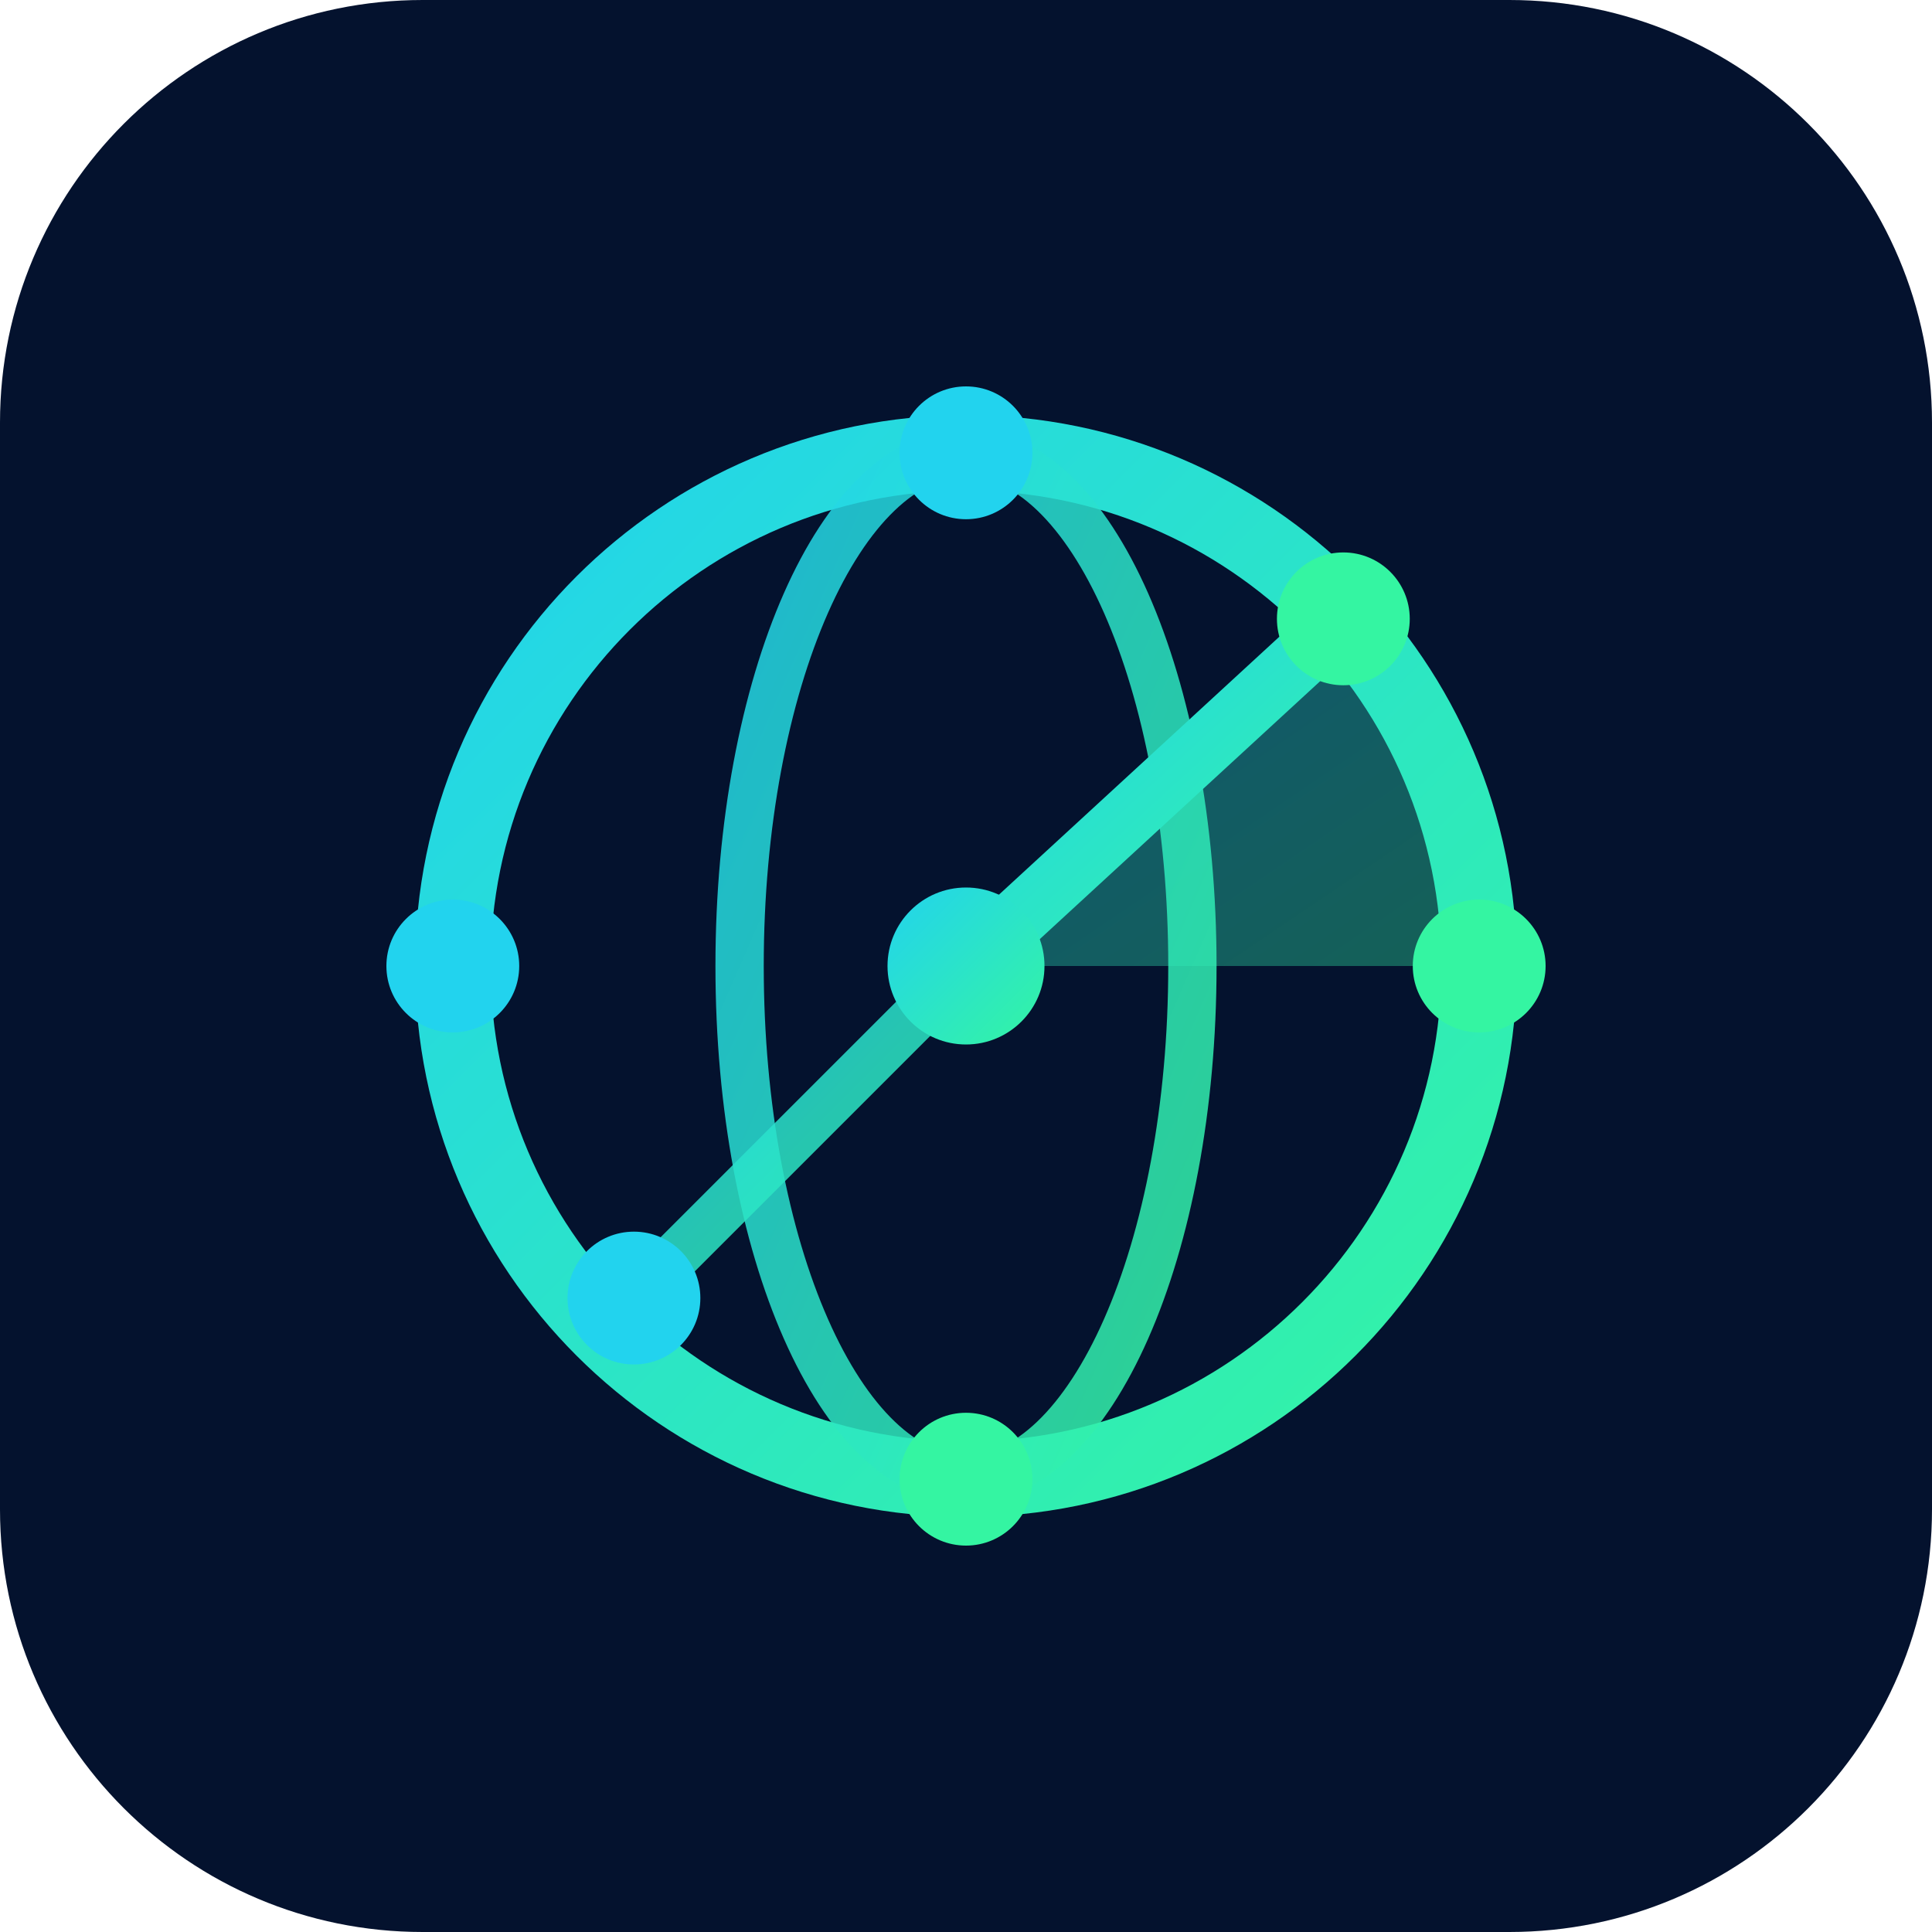
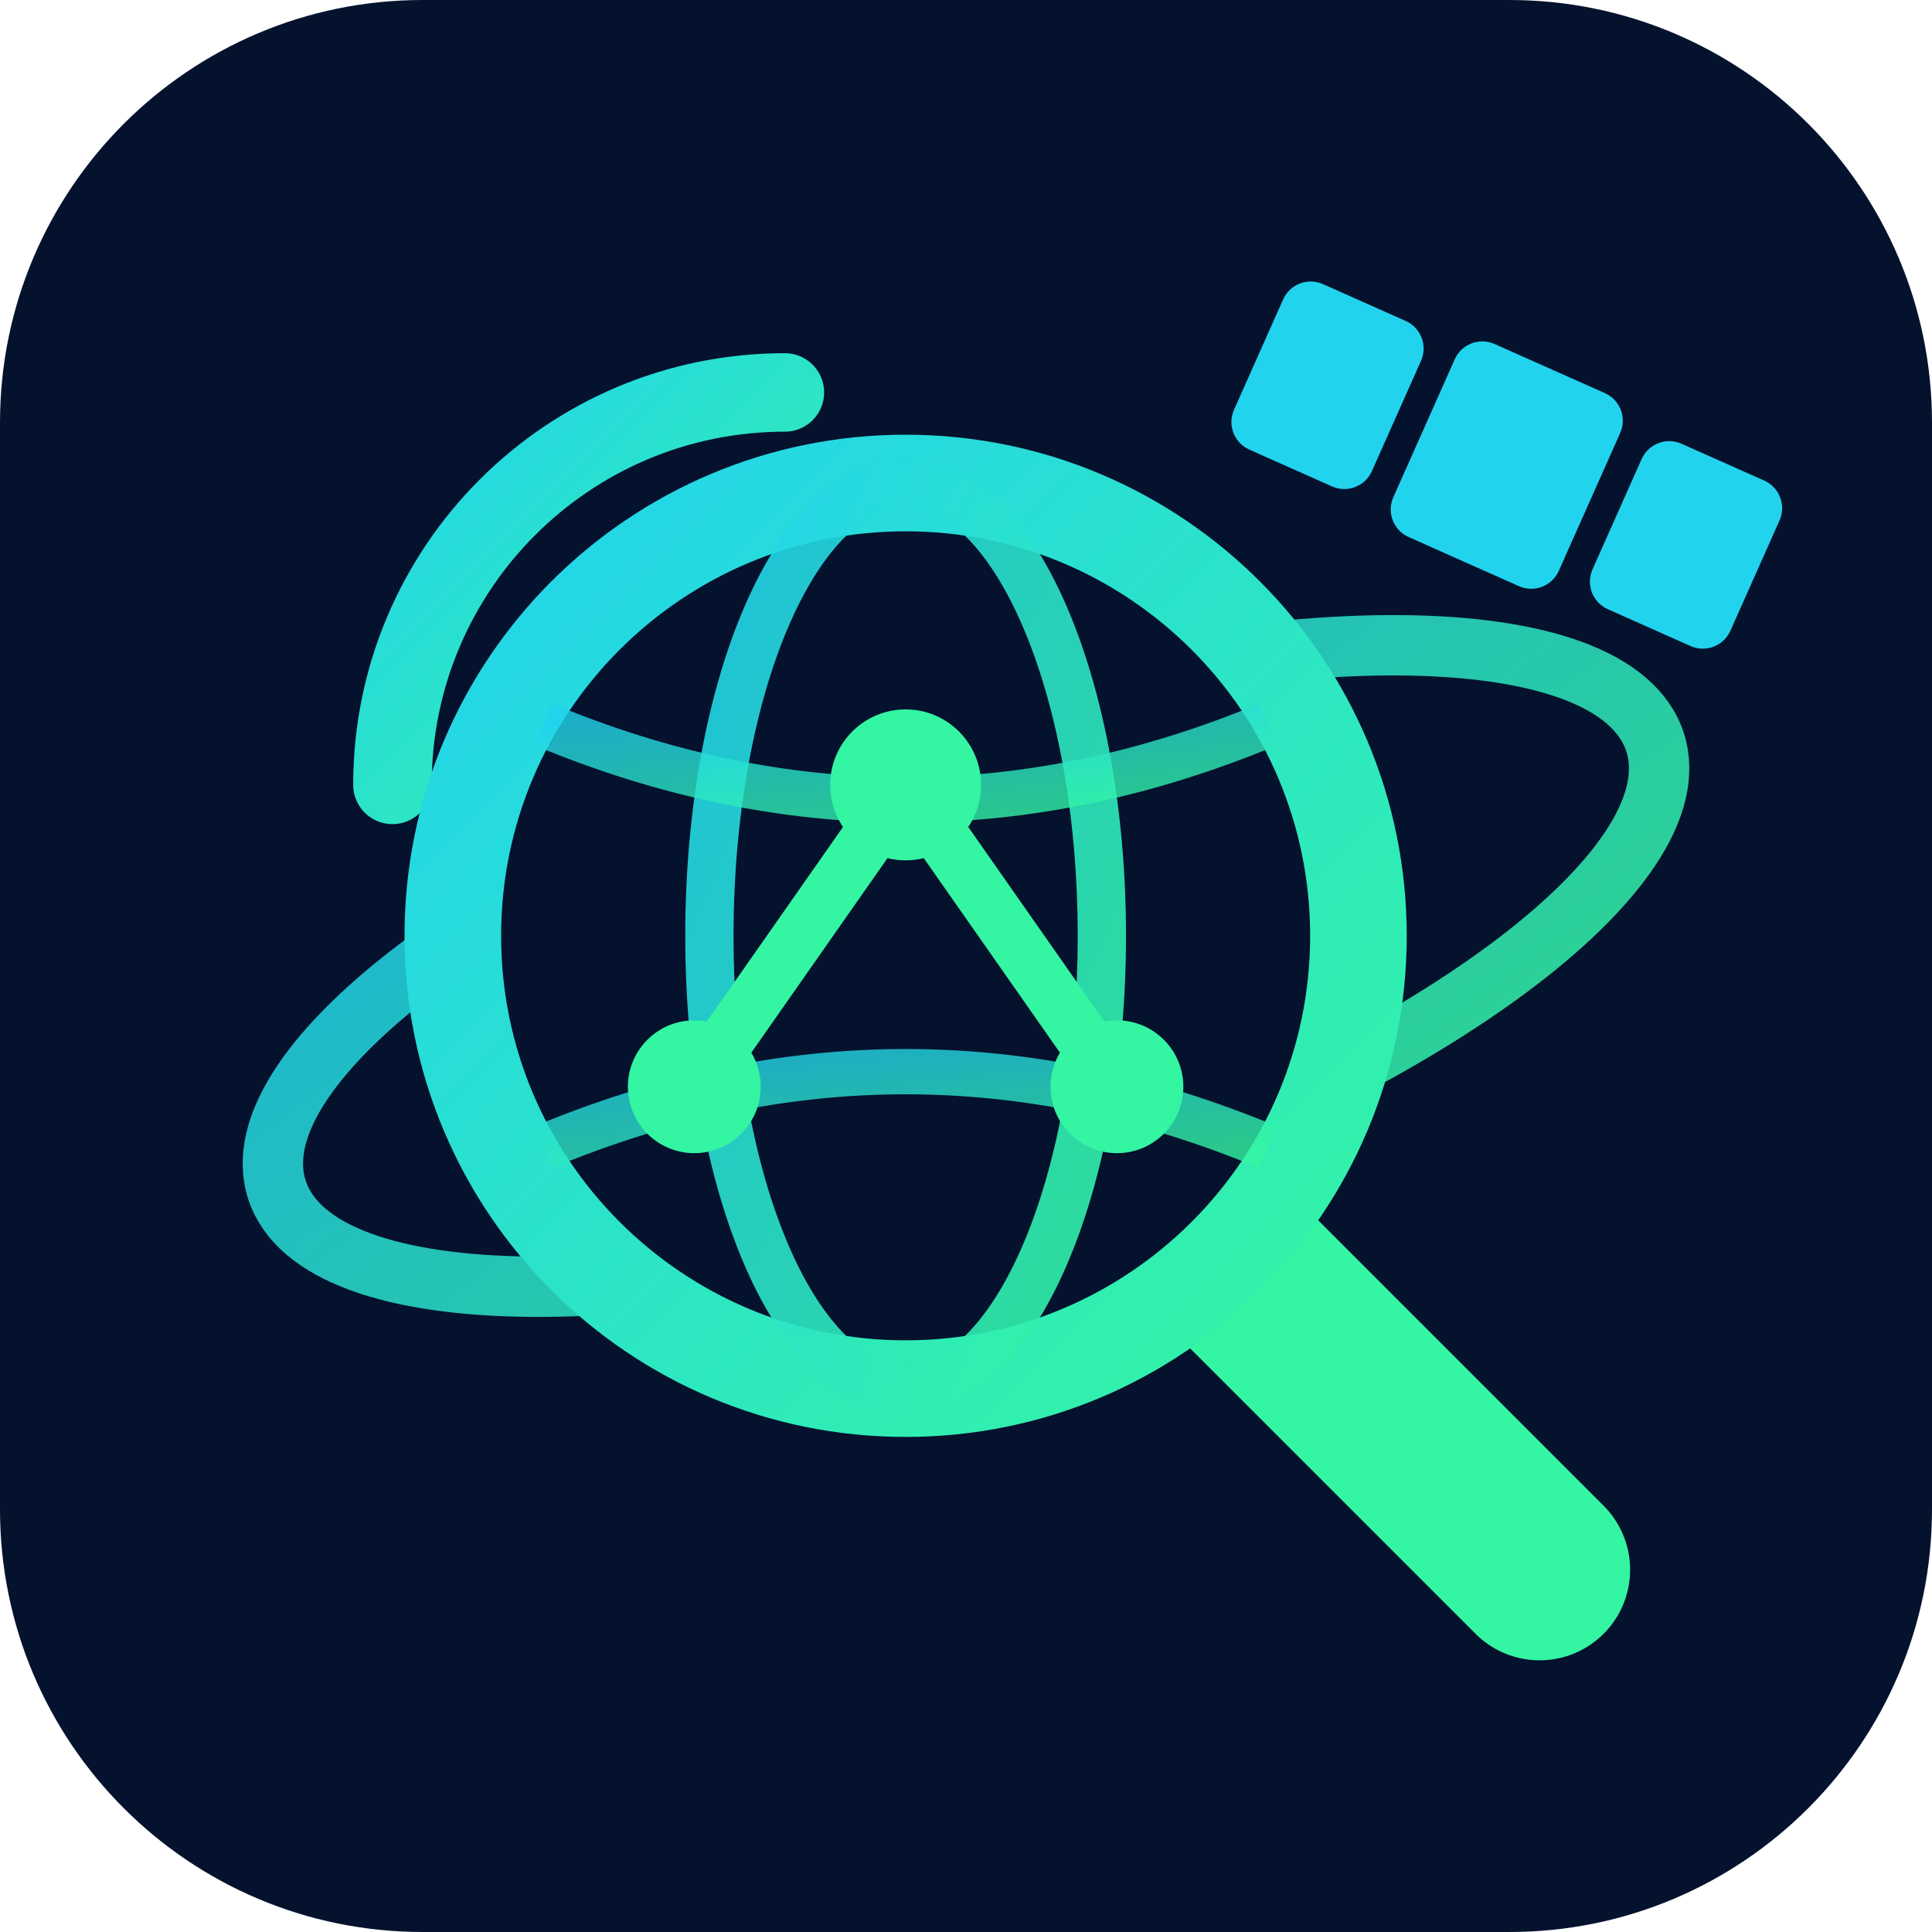
<svg xmlns="http://www.w3.org/2000/svg" viewBox="0 0 64 64">
  <defs>
    <linearGradient id="g" x1="0" y1="0" x2="1" y2="1">
      <stop offset="0" stop-color="#22d3ee" />
      <stop offset="1" stop-color="#34f5a2" />
    </linearGradient>
  </defs>
  <rect width="64" height="64" rx="14" fill="#04122e" />
-   <path d="M32 32 L44.5 20.5 A17 17 0 0 1 49 32 Z" fill="url(#g)" opacity="0.35" />
-   <circle cx="32" cy="32" r="17" fill="none" stroke="url(#g)" stroke-width="2.5" />
-   <ellipse cx="32" cy="32" rx="7.5" ry="17" fill="none" stroke="url(#g)" stroke-width="1.6" opacity="0.85" />
-   <line x1="15" y1="32" x2="49" y2="32" stroke="url(#g)" stroke-width="1.6" opacity="0.85" />
-   <line x1="32" y1="15" x2="32" y2="49" stroke="url(#g)" stroke-width="1.6" opacity="0.85" />
-   <line x1="32" y1="32" x2="44.5" y2="20.5" stroke="url(#g)" stroke-width="2" />
-   <line x1="32" y1="32" x2="21" y2="43" stroke="url(#g)" stroke-width="1.6" opacity="0.85" />
-   <circle cx="32" cy="32" r="2.6" fill="url(#g)" />
-   <circle cx="32" cy="15" r="2.2" fill="#22d3ee" />
-   <circle cx="32" cy="49" r="2.2" fill="#34f5a2" />
-   <circle cx="15" cy="32" r="2.2" fill="#22d3ee" />
-   <circle cx="49" cy="32" r="2.2" fill="#34f5a2" />
-   <circle cx="44.5" cy="20.5" r="2.2" fill="#34f5a2" />
-   <circle cx="21" cy="43" r="2.2" fill="#22d3ee" />
+   <path d="M13 26 A13 13 0 0 1 26 13" fill="none" stroke="url(#g)" stroke-width="2.6" stroke-linecap="round" />
+   <path d="M17.5 27 A8.5 8.5 0 0 1 27 17.5" fill="none" stroke="url(#g)" stroke-width="2.2" stroke-linecap="round" opacity="0.8" />
+   <ellipse cx="32" cy="32" rx="24" ry="8" transform="rotate(-18 32 32)" fill="none" stroke="url(#g)" stroke-width="2" opacity="0.85" />
+   <g transform="translate(49 15) rotate(24)" fill="#22d3ee">
+     <rect x="-8" y="-3" width="5" height="6" rx="1" />
+     <rect x="-2" y="-3.5" width="6" height="7" rx="1" />
+     <rect x="5" y="-3" width="5" height="6" rx="1" />
+   </g>
+   <line x1="41" y1="42" x2="51" y2="52" stroke="#34f5a2" stroke-width="6" stroke-linecap="round" />
+   <circle cx="30" cy="31" r="15" fill="#04122e" stroke="url(#g)" stroke-width="3.2" />
+   <ellipse cx="30" cy="31" rx="6.5" ry="15" fill="none" stroke="url(#g)" stroke-width="1.6" opacity="0.9" />
+   <line x1="15" y1="31" x2="45" y2="31" stroke="url(#g)" stroke-width="1.6" opacity="0.9" />
+   <line x1="30" y1="16" x2="30" y2="46" stroke="url(#g)" stroke-width="1.6" opacity="0.9" />
+   <path d="M18 24 Q30 29 42 24" fill="none" stroke="url(#g)" stroke-width="1.5" opacity="0.8" />
+   <path d="M18 38 Q30 33 42 38" fill="none" stroke="url(#g)" stroke-width="1.5" opacity="0.8" />
+   <line x1="30" y1="26" x2="23" y2="36" stroke="#34f5a2" stroke-width="1.8" />
+   <line x1="30" y1="26" x2="37" y2="36" stroke="#34f5a2" stroke-width="1.8" />
+   <circle cx="30" cy="26" r="2.5" fill="#34f5a2" />
+   <circle cx="23" cy="36" r="2.2" fill="#34f5a2" />
+   <circle cx="37" cy="36" r="2.2" fill="#34f5a2" />
</svg>
